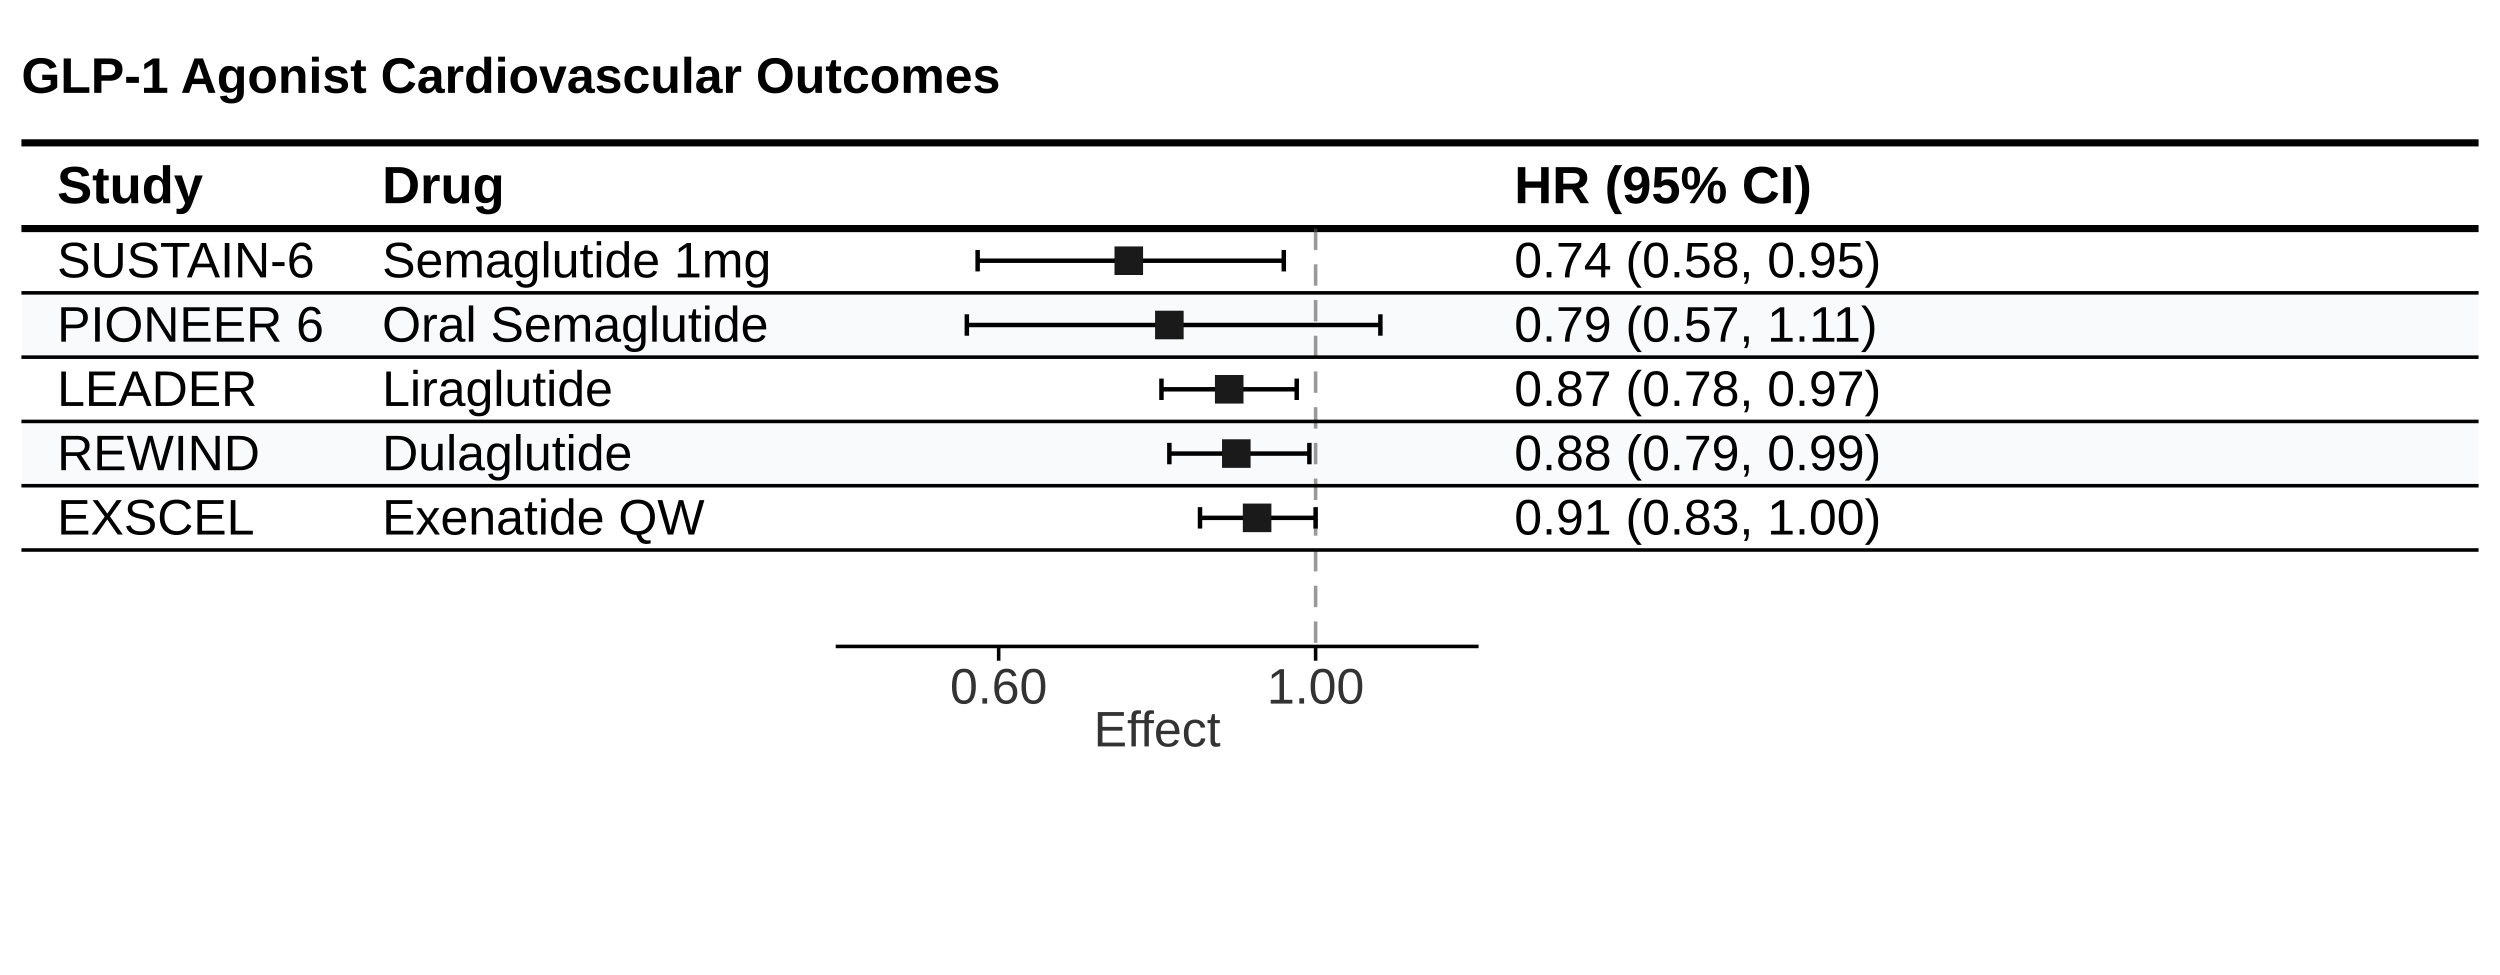
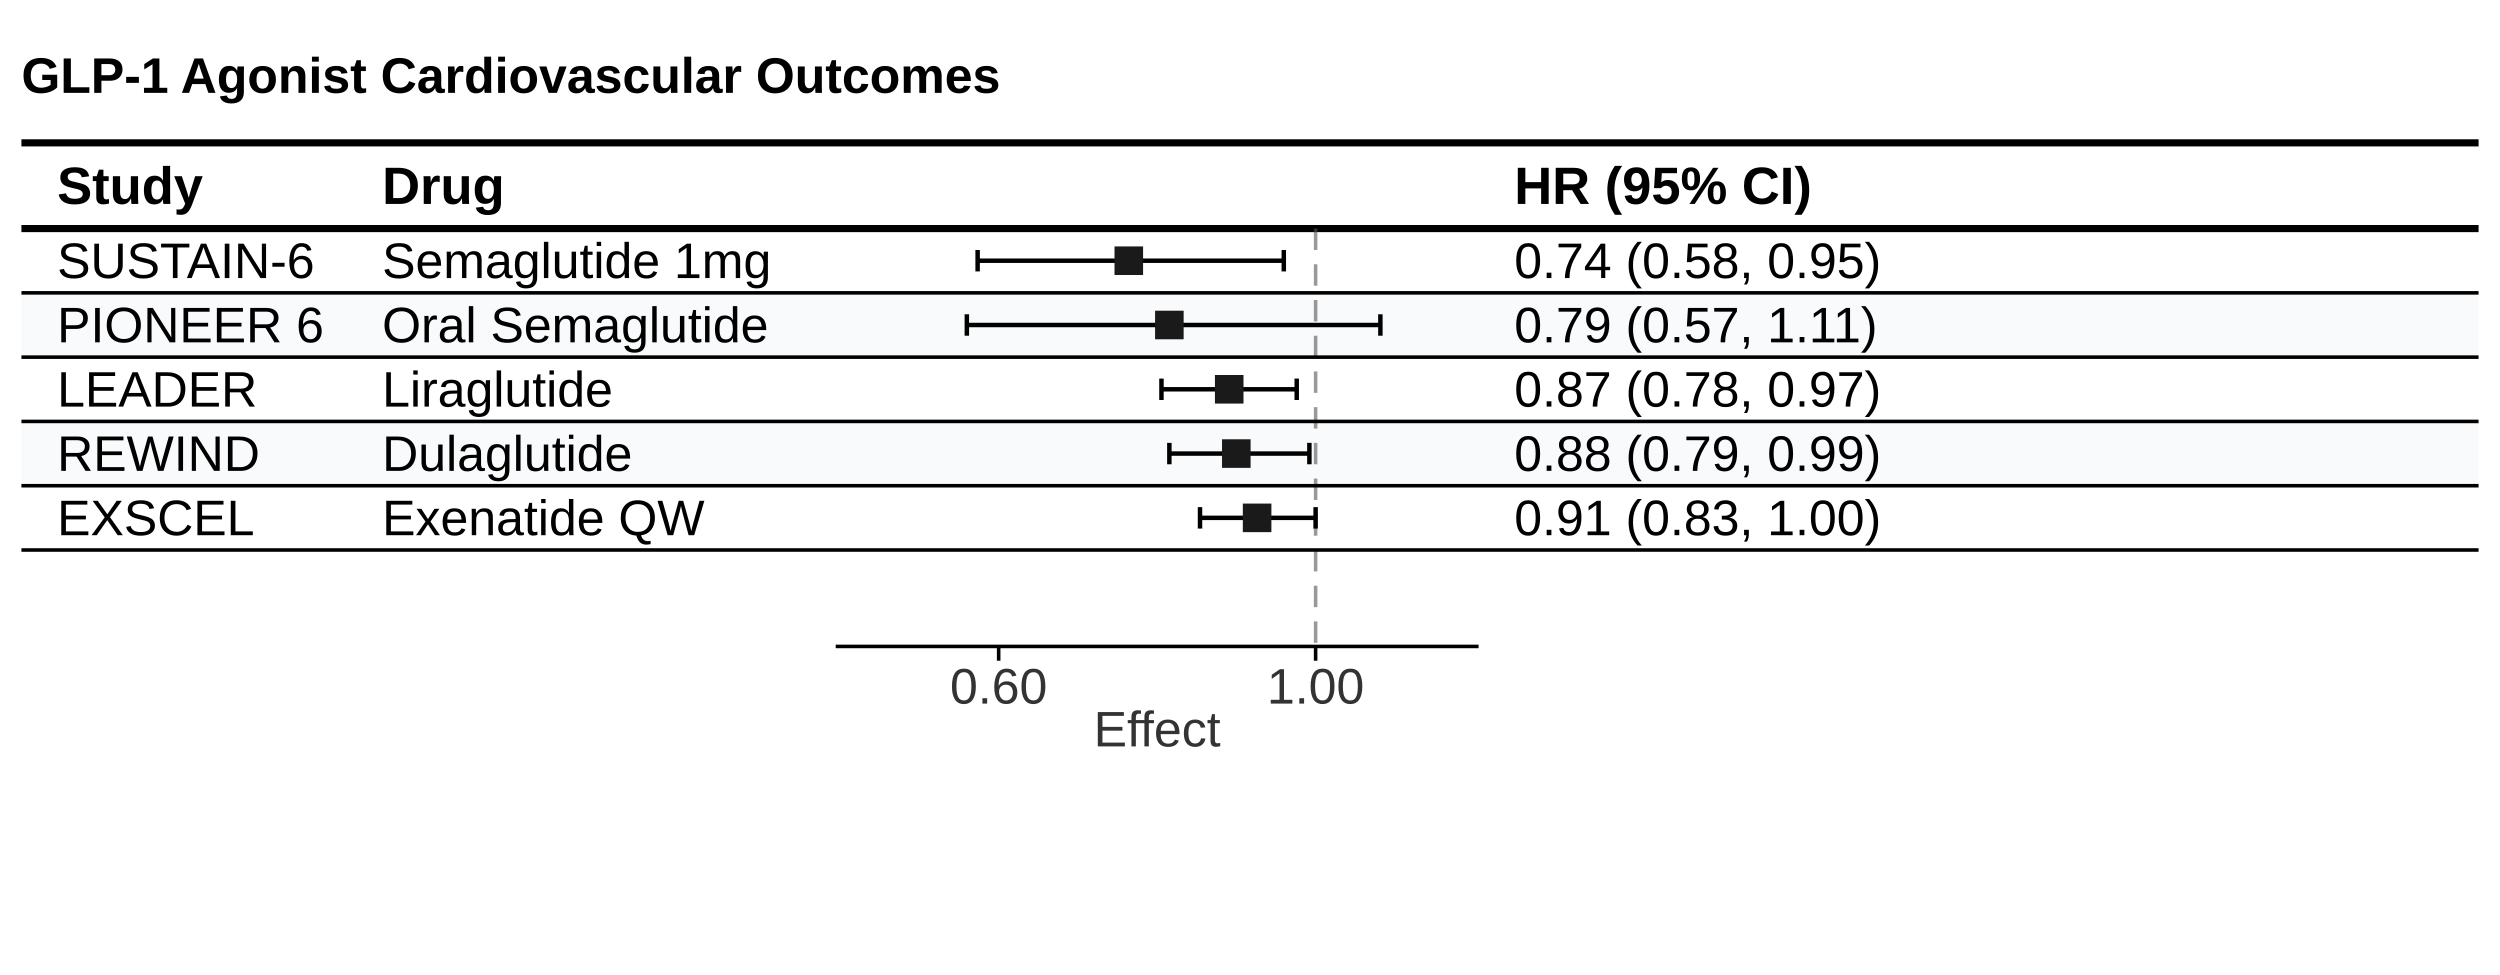
<svg xmlns="http://www.w3.org/2000/svg" width="700" height="273" viewBox="0 0 700 273">
  <style>
-   text { font-variant-numeric: tabular-nums; }
+   text {
+     font-variant-numeric: tabular-nums;
+   }
+   /* Use dominant-baseline for cell text to match CSS flex centering */
+   .cell-text { dominant-baseline: central; }
</style>
  <rect width="100%" height="100%" fill="#ffffff" />
  <text x="6" y="26" font-family="Arial, Helvetica, sans-serif" font-size="14px" font-weight="700" fill="#000000">GLP-1 Agonist Cardiovascular Outcomes</text>
  <line x1="6" x2="694" y1="40" y2="40" stroke="#000000" stroke-width="2" />
-   <text x="16" y="56.9" font-family="Arial, Helvetica, sans-serif" font-size="14.7px" font-weight="700" fill="#000000">Study</text>
-   <text x="107" y="56.9" font-family="Arial, Helvetica, sans-serif" font-size="14.7px" font-weight="700" text-anchor="start" fill="#000000">Drug</text>
-   <text x="244" y="56.9" font-family="Arial, Helvetica, sans-serif" font-size="14.7px" font-weight="700" text-anchor="start" fill="#000000" />
-   <text x="424" y="56.9" font-family="Arial, Helvetica, sans-serif" font-size="14.7px" font-weight="700" text-anchor="start" fill="#000000">HR (95% CI)</text>
+   <text class="cell-text" x="16" y="52" font-family="Arial, Helvetica, sans-serif" font-size="14.7px" font-weight="700" fill="#000000">Study</text>
+   <text class="cell-text" x="107" y="52" font-family="Arial, Helvetica, sans-serif" font-size="14.7px" font-weight="700" text-anchor="start" fill="#000000">Drug</text>
+   <text class="cell-text" x="244" y="52" font-family="Arial, Helvetica, sans-serif" font-size="14.7px" font-weight="700" text-anchor="start" fill="#000000" />
+   <text class="cell-text" x="424" y="52" font-family="Arial, Helvetica, sans-serif" font-size="14.7px" font-weight="700" text-anchor="start" fill="#000000">HR (95% CI)</text>
  <line x1="6" x2="694" y1="64" y2="64" stroke="#000000" stroke-width="2" />
  <rect x="6" y="82" width="688" height="18" fill="#f9fafb" />
  <rect x="6" y="118" width="688" height="18" fill="#f9fafb" />
  <line x1="368.374" x2="368.374" y1="64" y2="181" stroke="#555555" stroke-width="1" stroke-opacity="0.6" stroke-dasharray="6,4" />
  <g class="interval effect-0">
    <line x1="273.736" x2="359.463" y1="73" y2="73" stroke="#000000" stroke-width="1.25" />
    <line x1="273.736" x2="273.736" y1="70" y2="76" stroke="#000000" stroke-width="1.25" />
    <line x1="359.463" x2="359.463" y1="70" y2="76" stroke="#000000" stroke-width="1.25" />
    <rect x="312.062" y="69" width="8" height="8" fill="#1a1a1a" />
  </g>
  <g class="interval effect-0">
    <line x1="270.714" x2="386.505" y1="91" y2="91" stroke="#000000" stroke-width="1.25" />
    <line x1="270.714" x2="270.714" y1="88" y2="94" stroke="#000000" stroke-width="1.25" />
    <line x1="386.505" x2="386.505" y1="88" y2="94" stroke="#000000" stroke-width="1.25" />
    <rect x="323.421" y="87" width="8" height="8" fill="#1a1a1a" />
  </g>
  <g class="interval effect-0">
    <line x1="325.208" x2="363.082" y1="109" y2="109" stroke="#000000" stroke-width="1.25" />
    <line x1="325.208" x2="325.208" y1="106" y2="112" stroke="#000000" stroke-width="1.25" />
    <line x1="363.082" x2="363.082" y1="106" y2="112" stroke="#000000" stroke-width="1.25" />
    <rect x="340.18" y="105" width="8" height="8" fill="#1a1a1a" />
  </g>
  <g class="interval effect-0">
    <line x1="327.421" x2="366.628" y1="127" y2="127" stroke="#000000" stroke-width="1.25" />
    <line x1="327.421" x2="327.421" y1="124" y2="130" stroke="#000000" stroke-width="1.25" />
    <line x1="366.628" x2="366.628" y1="124" y2="130" stroke="#000000" stroke-width="1.25" />
    <rect x="342.165" y="123" width="8" height="8" fill="#1a1a1a" />
  </g>
  <g class="interval effect-0">
    <line x1="336.002" x2="368.374" y1="145" y2="145" stroke="#000000" stroke-width="1.25" />
    <line x1="336.002" x2="336.002" y1="142" y2="148" stroke="#000000" stroke-width="1.25" />
    <line x1="368.374" x2="368.374" y1="142" y2="148" stroke="#000000" stroke-width="1.25" />
    <rect x="347.989" y="141" width="8" height="8" fill="#1a1a1a" />
  </g>
  <g transform="translate(0, 181)">
    <line x1="234" x2="414" y1="0" y2="0" stroke="#000000" stroke-width="1" />
    <line x1="279.626" x2="279.626" y1="0" y2="4" stroke="#000000" stroke-width="1" />
    <text x="279.626" y="16" text-anchor="middle" font-family="Arial, Helvetica, sans-serif" font-size="14px" font-weight="400" fill="#333333">0.60</text>
    <line x1="368.374" x2="368.374" y1="0" y2="4" stroke="#000000" stroke-width="1" />
    <text x="368.374" y="16" text-anchor="middle" font-family="Arial, Helvetica, sans-serif" font-size="14px" font-weight="400" fill="#333333">1.00</text>
    <text x="324" y="28" text-anchor="middle" font-family="Arial, Helvetica, sans-serif" font-size="14px" font-weight="500" fill="#333333">Effect</text>
  </g>
-   <text x="16" y="77.667" font-family="Arial, Helvetica, sans-serif" font-size="14px" font-weight="400" font-style="normal" fill="#000000">SUSTAIN-6</text>
-   <text x="107" y="77.667" font-family="Arial, Helvetica, sans-serif" font-size="14px" font-weight="400" font-style="normal" text-anchor="start" fill="#000000">Semaglutide 1mg</text>
-   <text x="424" y="77.667" font-family="Arial, Helvetica, sans-serif" font-size="14px" font-weight="400" font-style="normal" text-anchor="start" fill="#000000">0.74 (0.58, 0.95)</text>
+   <text class="cell-text" x="16" y="73" font-family="Arial, Helvetica, sans-serif" font-size="14px" font-weight="400" font-style="normal" fill="#000000">SUSTAIN-6</text>
+   <text class="cell-text" x="107" y="73" font-family="Arial, Helvetica, sans-serif" font-size="14px" font-weight="400" font-style="normal" text-anchor="start" fill="#000000">Semaglutide 1mg</text>
+   <text class="cell-text" x="424" y="73" font-family="Arial, Helvetica, sans-serif" font-size="14px" font-weight="400" font-style="normal" text-anchor="start" fill="#000000">0.74 (0.58, 0.95)</text>
  <line x1="6" x2="694" y1="82" y2="82" stroke="#000000" stroke-width="1" />
-   <text x="16" y="95.667" font-family="Arial, Helvetica, sans-serif" font-size="14px" font-weight="400" font-style="normal" fill="#000000">PIONEER 6</text>
-   <text x="107" y="95.667" font-family="Arial, Helvetica, sans-serif" font-size="14px" font-weight="400" font-style="normal" text-anchor="start" fill="#000000">Oral Semaglutide</text>
-   <text x="424" y="95.667" font-family="Arial, Helvetica, sans-serif" font-size="14px" font-weight="400" font-style="normal" text-anchor="start" fill="#000000">0.79 (0.57, 1.11)</text>
+   <text class="cell-text" x="16" y="91" font-family="Arial, Helvetica, sans-serif" font-size="14px" font-weight="400" font-style="normal" fill="#000000">PIONEER 6</text>
+   <text class="cell-text" x="107" y="91" font-family="Arial, Helvetica, sans-serif" font-size="14px" font-weight="400" font-style="normal" text-anchor="start" fill="#000000">Oral Semaglutide</text>
+   <text class="cell-text" x="424" y="91" font-family="Arial, Helvetica, sans-serif" font-size="14px" font-weight="400" font-style="normal" text-anchor="start" fill="#000000">0.79 (0.57, 1.11)</text>
  <line x1="6" x2="694" y1="100" y2="100" stroke="#000000" stroke-width="1" />
-   <text x="16" y="113.667" font-family="Arial, Helvetica, sans-serif" font-size="14px" font-weight="400" font-style="normal" fill="#000000">LEADER</text>
-   <text x="107" y="113.667" font-family="Arial, Helvetica, sans-serif" font-size="14px" font-weight="400" font-style="normal" text-anchor="start" fill="#000000">Liraglutide</text>
-   <text x="424" y="113.667" font-family="Arial, Helvetica, sans-serif" font-size="14px" font-weight="400" font-style="normal" text-anchor="start" fill="#000000">0.87 (0.78, 0.97)</text>
+   <text class="cell-text" x="16" y="109" font-family="Arial, Helvetica, sans-serif" font-size="14px" font-weight="400" font-style="normal" fill="#000000">LEADER</text>
+   <text class="cell-text" x="107" y="109" font-family="Arial, Helvetica, sans-serif" font-size="14px" font-weight="400" font-style="normal" text-anchor="start" fill="#000000">Liraglutide</text>
+   <text class="cell-text" x="424" y="109" font-family="Arial, Helvetica, sans-serif" font-size="14px" font-weight="400" font-style="normal" text-anchor="start" fill="#000000">0.87 (0.78, 0.97)</text>
  <line x1="6" x2="694" y1="118" y2="118" stroke="#000000" stroke-width="1" />
-   <text x="16" y="131.667" font-family="Arial, Helvetica, sans-serif" font-size="14px" font-weight="400" font-style="normal" fill="#000000">REWIND</text>
-   <text x="107" y="131.667" font-family="Arial, Helvetica, sans-serif" font-size="14px" font-weight="400" font-style="normal" text-anchor="start" fill="#000000">Dulaglutide</text>
-   <text x="424" y="131.667" font-family="Arial, Helvetica, sans-serif" font-size="14px" font-weight="400" font-style="normal" text-anchor="start" fill="#000000">0.88 (0.79, 0.99)</text>
+   <text class="cell-text" x="16" y="127" font-family="Arial, Helvetica, sans-serif" font-size="14px" font-weight="400" font-style="normal" fill="#000000">REWIND</text>
+   <text class="cell-text" x="107" y="127" font-family="Arial, Helvetica, sans-serif" font-size="14px" font-weight="400" font-style="normal" text-anchor="start" fill="#000000">Dulaglutide</text>
+   <text class="cell-text" x="424" y="127" font-family="Arial, Helvetica, sans-serif" font-size="14px" font-weight="400" font-style="normal" text-anchor="start" fill="#000000">0.88 (0.79, 0.99)</text>
  <line x1="6" x2="694" y1="136" y2="136" stroke="#000000" stroke-width="1" />
-   <text x="16" y="149.667" font-family="Arial, Helvetica, sans-serif" font-size="14px" font-weight="400" font-style="normal" fill="#000000">EXSCEL</text>
-   <text x="107" y="149.667" font-family="Arial, Helvetica, sans-serif" font-size="14px" font-weight="400" font-style="normal" text-anchor="start" fill="#000000">Exenatide QW</text>
-   <text x="424" y="149.667" font-family="Arial, Helvetica, sans-serif" font-size="14px" font-weight="400" font-style="normal" text-anchor="start" fill="#000000">0.91 (0.83, 1.00)</text>
+   <text class="cell-text" x="16" y="145" font-family="Arial, Helvetica, sans-serif" font-size="14px" font-weight="400" font-style="normal" fill="#000000">EXSCEL</text>
+   <text class="cell-text" x="107" y="145" font-family="Arial, Helvetica, sans-serif" font-size="14px" font-weight="400" font-style="normal" text-anchor="start" fill="#000000">Exenatide QW</text>
+   <text class="cell-text" x="424" y="145" font-family="Arial, Helvetica, sans-serif" font-size="14px" font-weight="400" font-style="normal" text-anchor="start" fill="#000000">0.91 (0.83, 1.00)</text>
  <line x1="6" x2="694" y1="154" y2="154" stroke="#000000" stroke-width="1" />
</svg>
